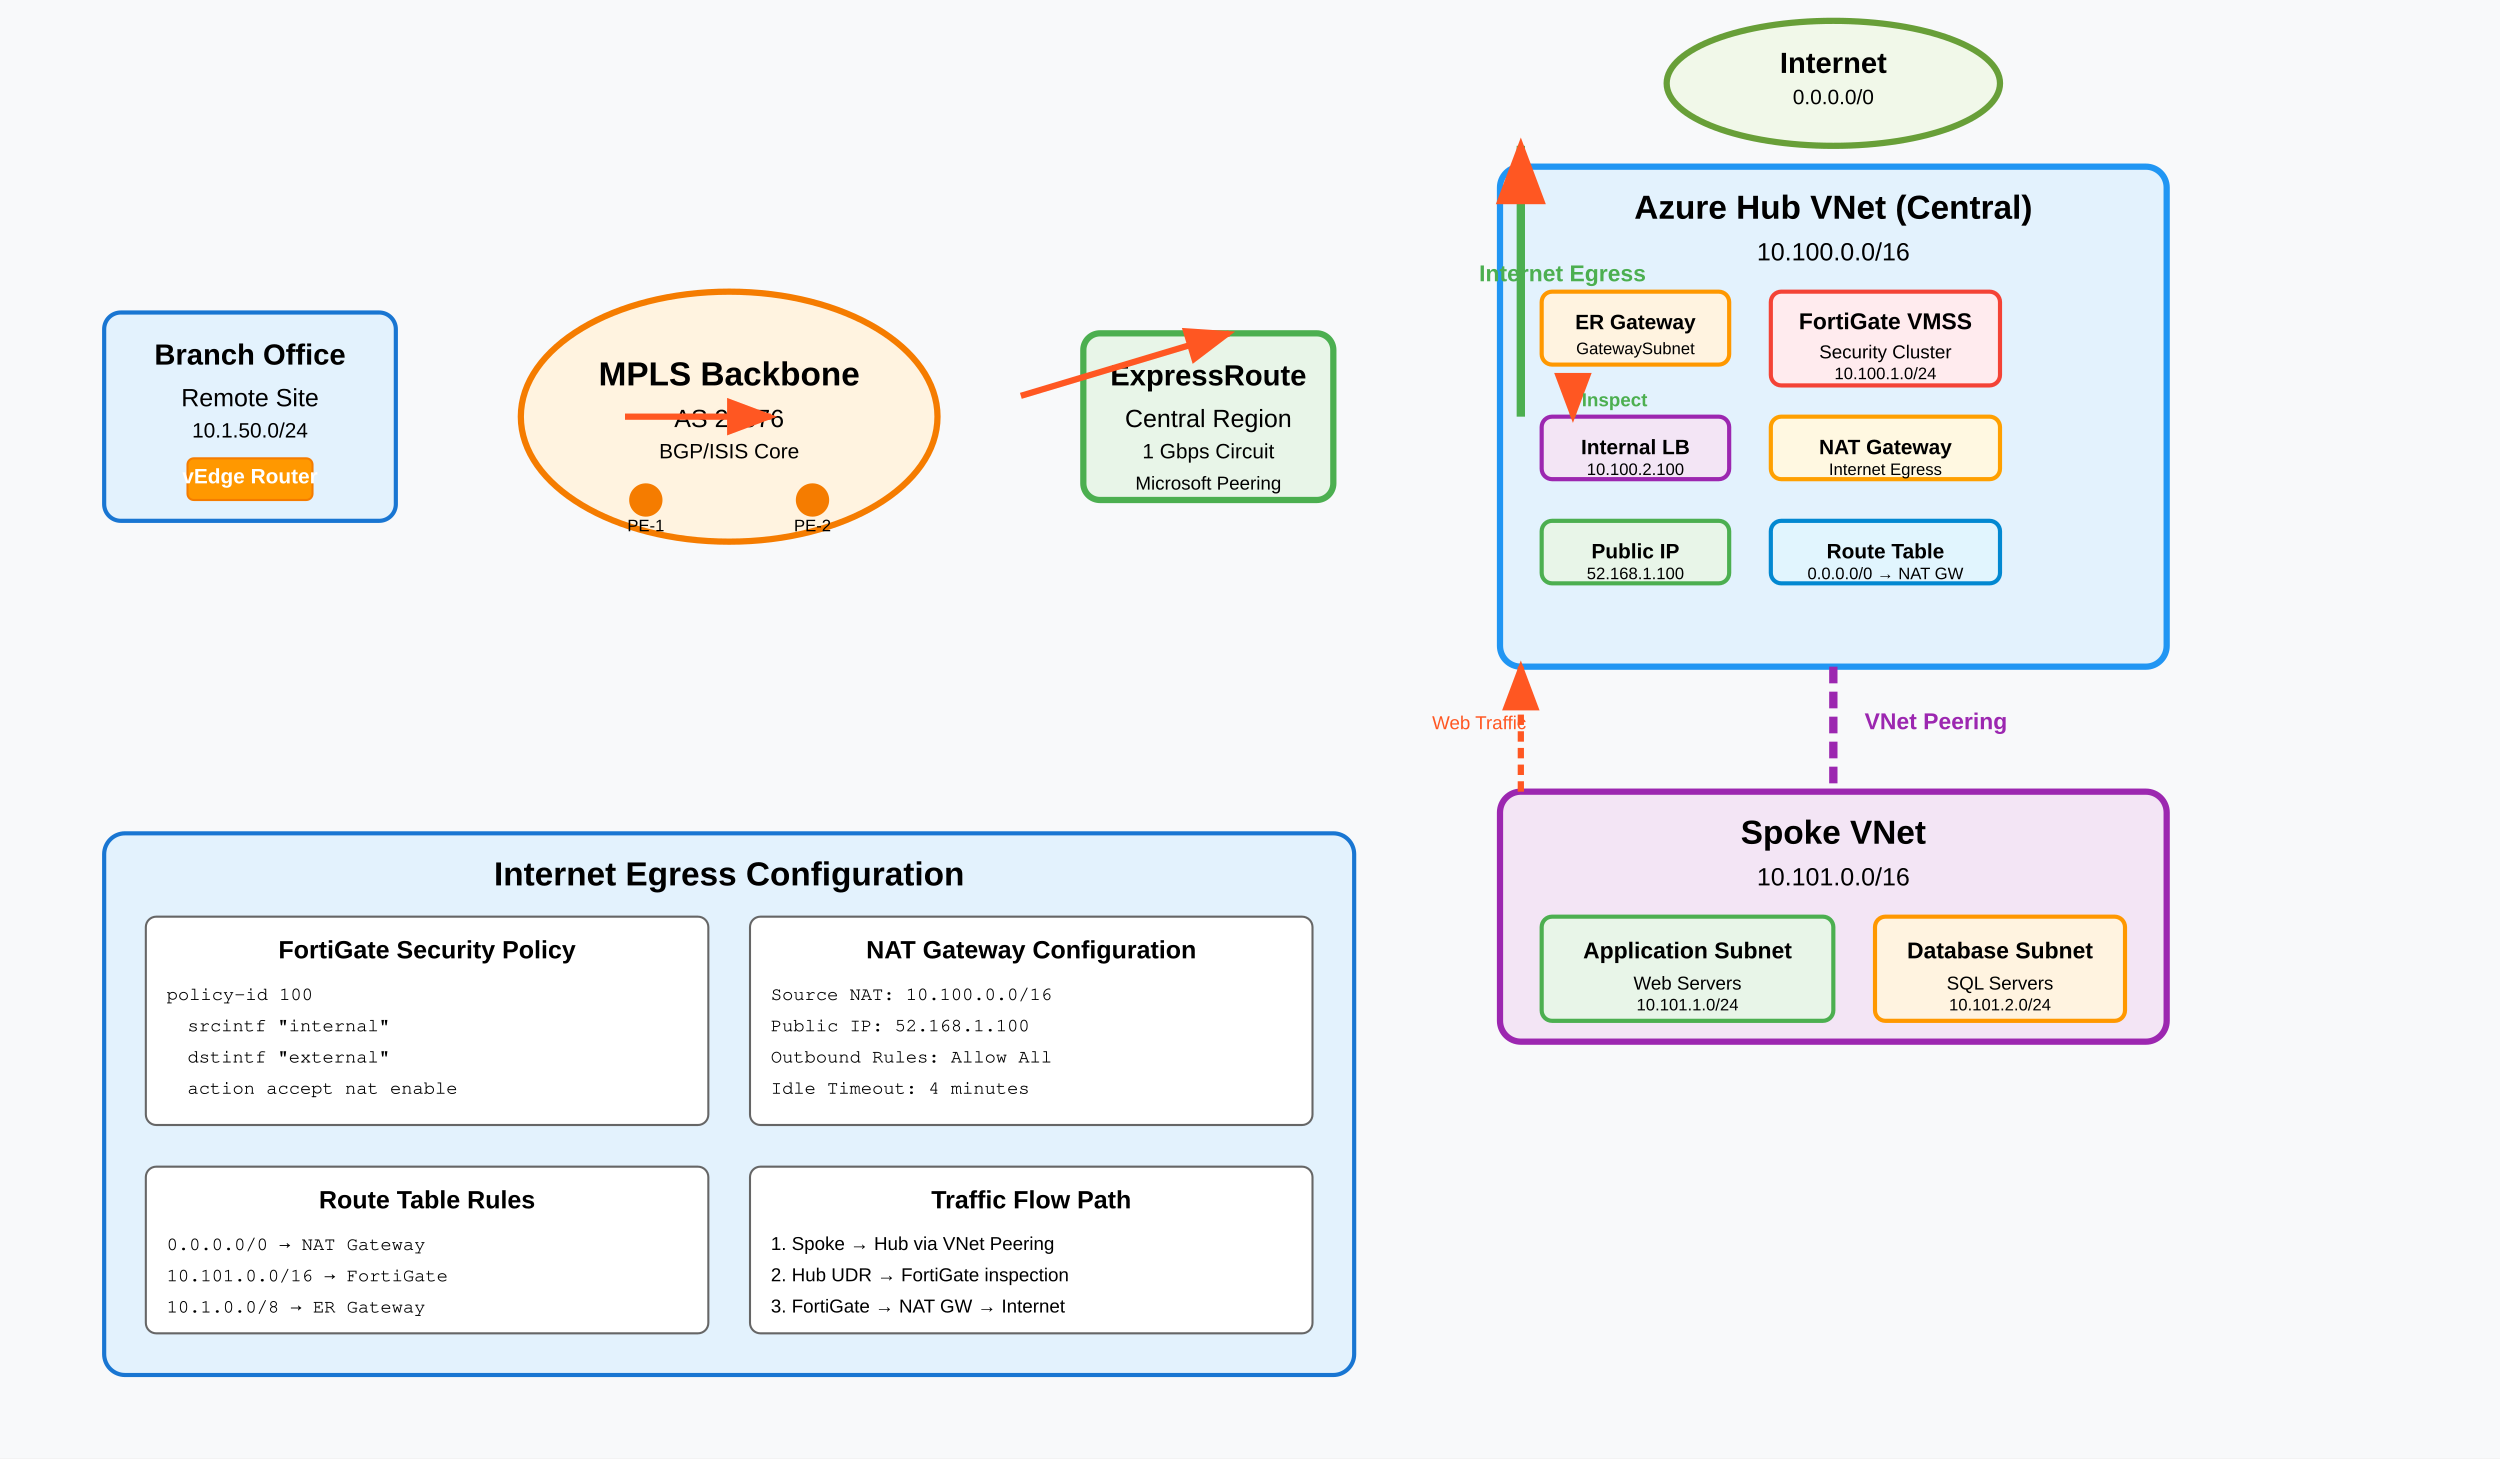
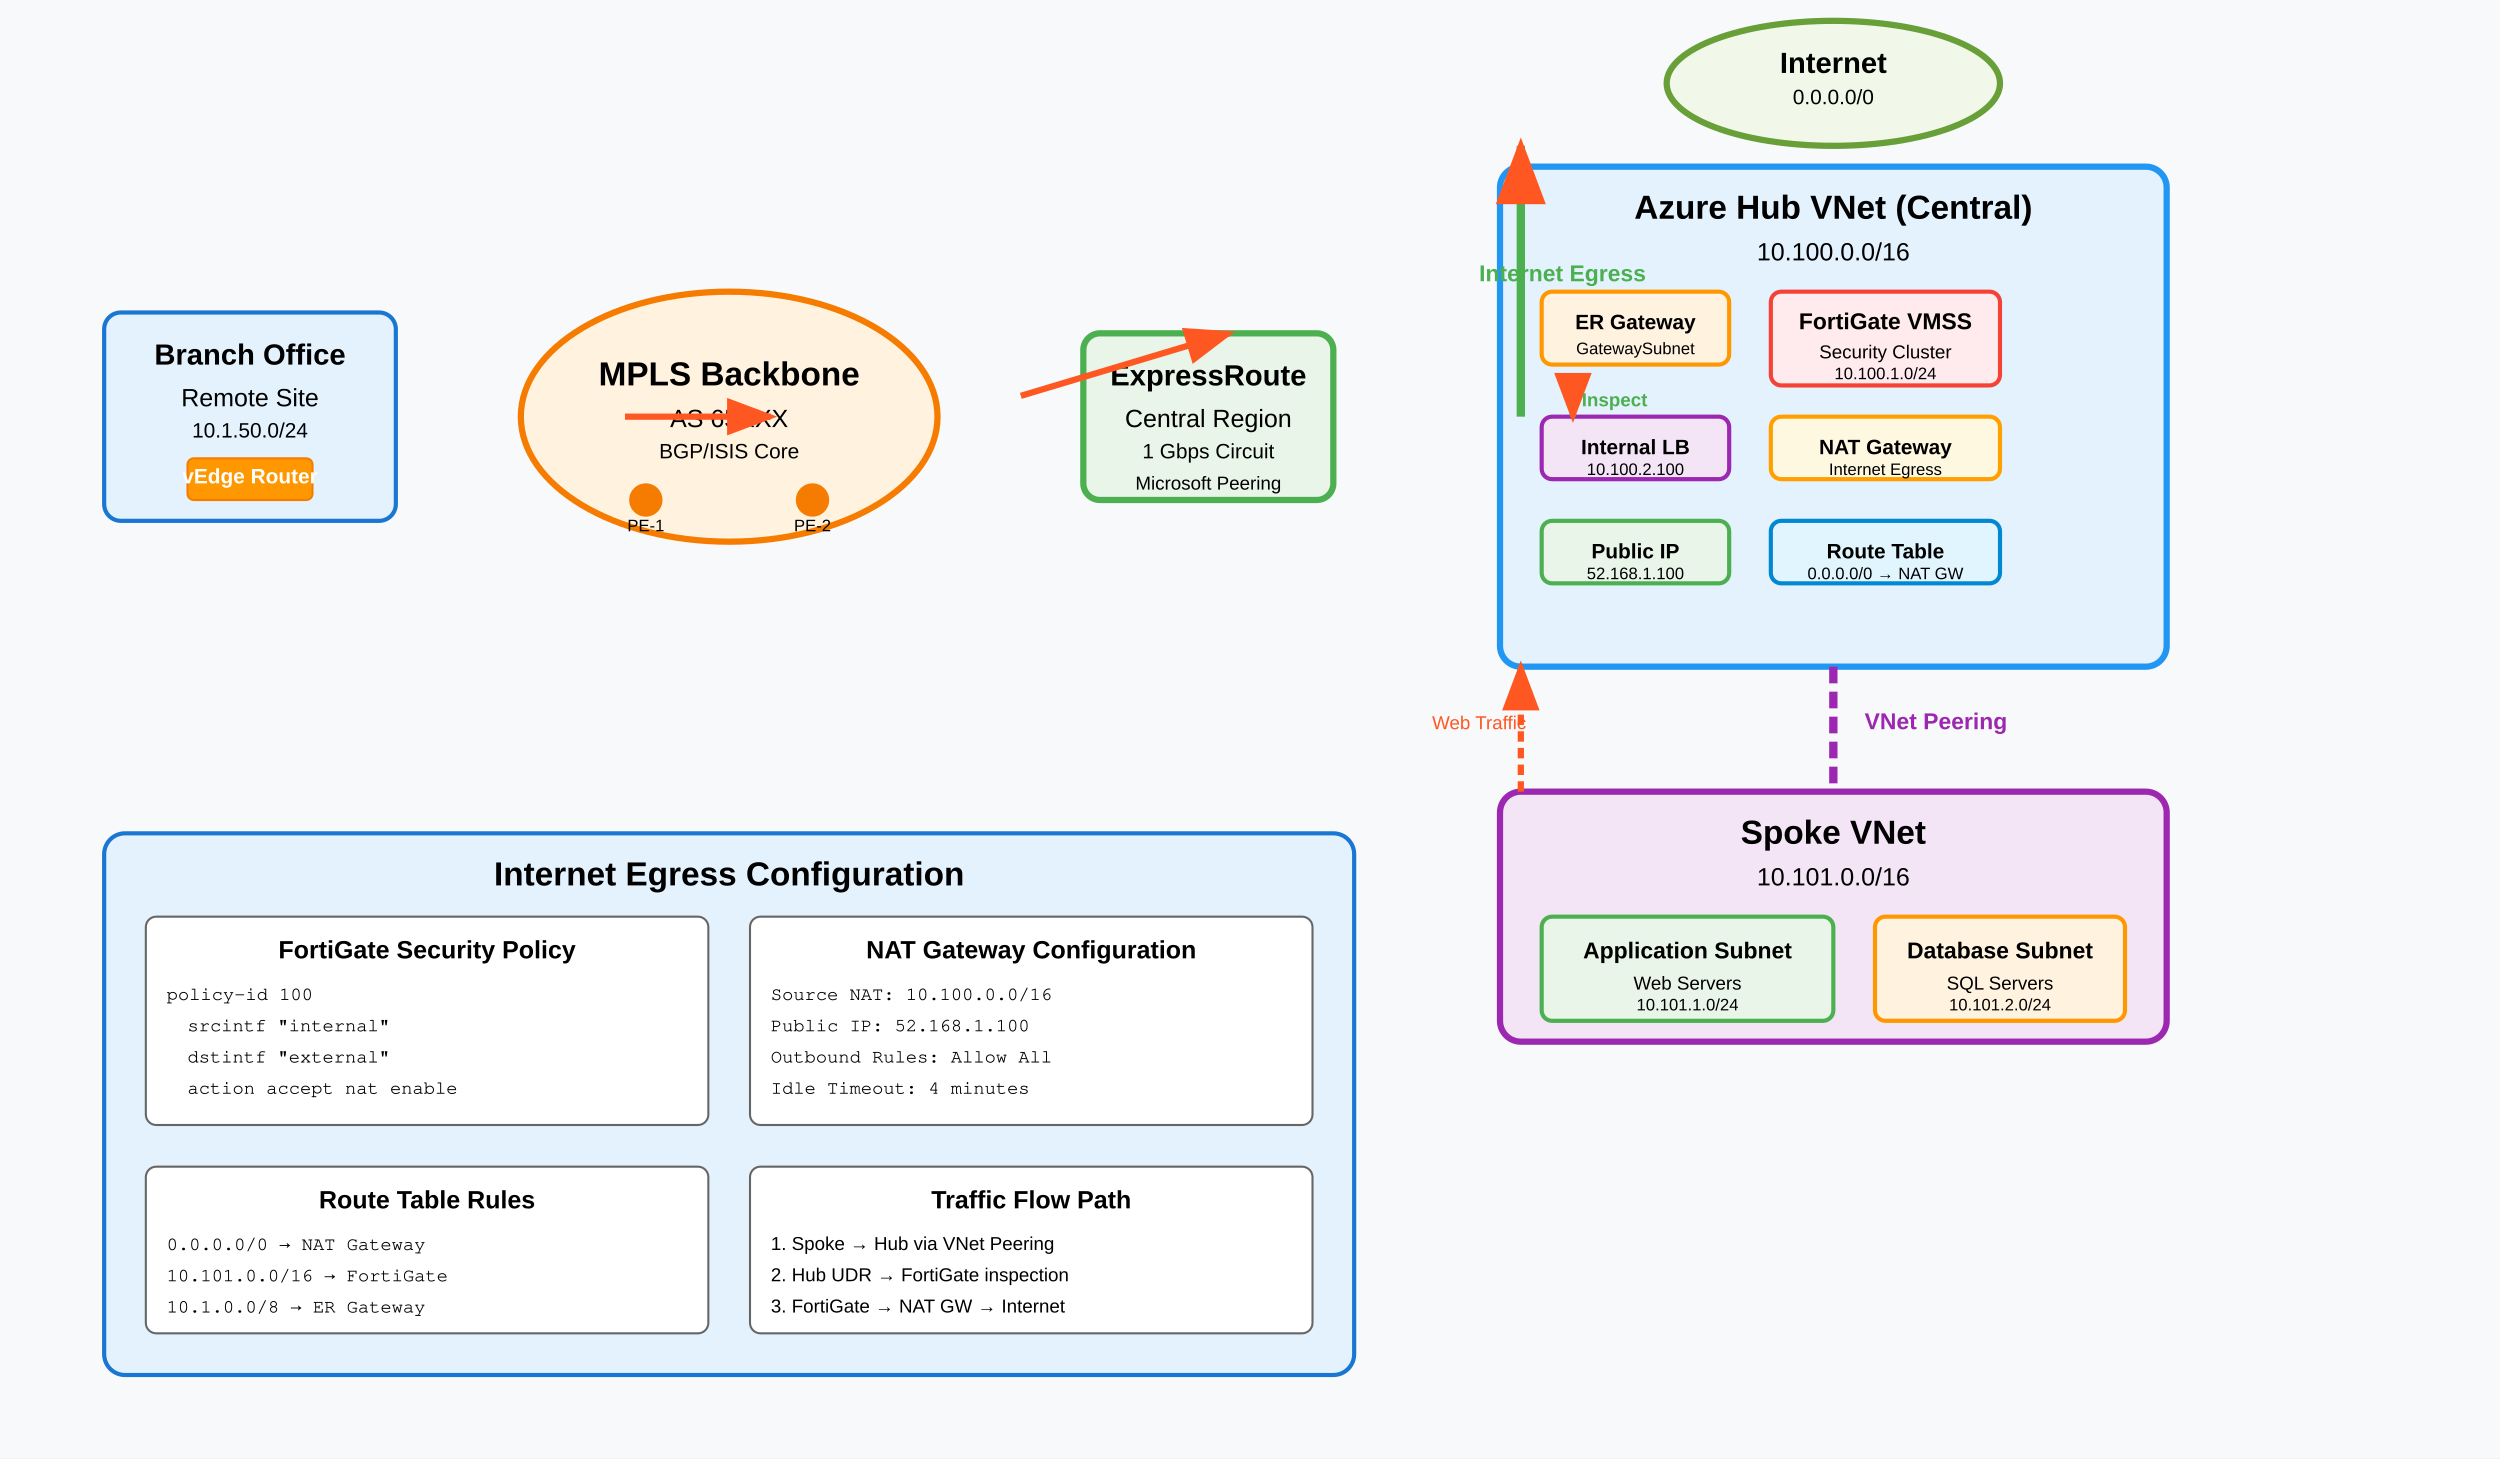
<svg xmlns="http://www.w3.org/2000/svg" viewBox="0 0 1200 700">
  <rect width="1200" height="700" fill="#f8f9fa" />
  <g id="branch">
    <rect x="50" y="150" width="140" height="100" rx="8" fill="#e3f2fd" stroke="#1976d2" stroke-width="2" />
    <text x="120" y="175" text-anchor="middle" font-family="Arial" font-size="14" font-weight="bold">Branch Office</text>
    <text x="120" y="195" text-anchor="middle" font-family="Arial" font-size="12">Remote Site</text>
    <text x="120" y="210" text-anchor="middle" font-family="Arial" font-size="10">10.1.50.0/24</text>
    <rect x="90" y="220" width="60" height="20" rx="3" fill="#ff9800" stroke="#f57c00" />
    <text x="120" y="232" text-anchor="middle" font-family="Arial" font-size="10" fill="white" font-weight="bold">vEdge Router</text>
  </g>
  <g id="mpls">
    <ellipse cx="350" cy="200" rx="100" ry="60" fill="#fff3e0" stroke="#f57c00" stroke-width="3" />
    <text x="350" y="185" text-anchor="middle" font-family="Arial" font-size="16" font-weight="bold">MPLS Backbone</text>
-     <text x="350" y="205" text-anchor="middle" font-family="Arial" font-size="12">AS 25676</text>
+     <text x="350" y="205" text-anchor="middle" font-family="Arial" font-size="12">AS 65XXX</text>
    <text x="350" y="220" text-anchor="middle" font-family="Arial" font-size="10">BGP/ISIS Core</text>
    <circle cx="310" cy="240" r="8" fill="#f57c00" />
    <text x="310" y="255" text-anchor="middle" font-family="Arial" font-size="8">PE-1</text>
    <circle cx="390" cy="240" r="8" fill="#f57c00" />
    <text x="390" y="255" text-anchor="middle" font-family="Arial" font-size="8">PE-2</text>
  </g>
  <g id="expressroute">
    <rect x="520" y="160" width="120" height="80" rx="8" fill="#e8f5e8" stroke="#4caf50" stroke-width="3" />
    <text x="580" y="185" text-anchor="middle" font-family="Arial" font-size="14" font-weight="bold">ExpressRoute</text>
    <text x="580" y="205" text-anchor="middle" font-family="Arial" font-size="12">Central Region</text>
    <text x="580" y="220" text-anchor="middle" font-family="Arial" font-size="10">1 Gbps Circuit</text>
    <text x="580" y="235" text-anchor="middle" font-family="Arial" font-size="9">Microsoft Peering</text>
  </g>
  <g id="hub-vnet">
    <rect x="720" y="80" width="320" height="240" rx="10" fill="#e3f2fd" stroke="#2196f3" stroke-width="3" />
    <text x="880" y="105" text-anchor="middle" font-family="Arial" font-size="16" font-weight="bold">Azure Hub VNet (Central)</text>
    <text x="880" y="125" text-anchor="middle" font-family="Arial" font-size="12">10.100.0.0/16</text>
    <rect x="740" y="140" width="90" height="35" rx="5" fill="#fff3e0" stroke="#ff9800" stroke-width="2" />
    <text x="785" y="158" text-anchor="middle" font-family="Arial" font-size="10" font-weight="bold">ER Gateway</text>
    <text x="785" y="170" text-anchor="middle" font-family="Arial" font-size="8">GatewaySubnet</text>
    <rect x="850" y="140" width="110" height="45" rx="5" fill="#ffebee" stroke="#f44336" stroke-width="2" />
    <text x="905" y="158" text-anchor="middle" font-family="Arial" font-size="11" font-weight="bold">FortiGate VMSS</text>
    <text x="905" y="172" text-anchor="middle" font-family="Arial" font-size="9">Security Cluster</text>
    <text x="905" y="182" text-anchor="middle" font-family="Arial" font-size="8">10.100.1.0/24</text>
    <rect x="740" y="200" width="90" height="30" rx="5" fill="#f3e5f5" stroke="#9c27b0" stroke-width="2" />
    <text x="785" y="218" text-anchor="middle" font-family="Arial" font-size="10" font-weight="bold">Internal LB</text>
    <text x="785" y="228" text-anchor="middle" font-family="Arial" font-size="8">10.100.2.100</text>
    <rect x="850" y="200" width="110" height="30" rx="5" fill="#fff8e1" stroke="#ffa000" stroke-width="2" />
    <text x="905" y="218" text-anchor="middle" font-family="Arial" font-size="10" font-weight="bold">NAT Gateway</text>
    <text x="905" y="228" text-anchor="middle" font-family="Arial" font-size="8">Internet Egress</text>
    <rect x="740" y="250" width="90" height="30" rx="5" fill="#e8f5e8" stroke="#4caf50" stroke-width="2" />
    <text x="785" y="268" text-anchor="middle" font-family="Arial" font-size="10" font-weight="bold">Public IP</text>
    <text x="785" y="278" text-anchor="middle" font-family="Arial" font-size="8">52.168.1.100</text>
    <rect x="850" y="250" width="110" height="30" rx="5" fill="#e1f5fe" stroke="#0288d1" stroke-width="2" />
    <text x="905" y="268" text-anchor="middle" font-family="Arial" font-size="10" font-weight="bold">Route Table</text>
    <text x="905" y="278" text-anchor="middle" font-family="Arial" font-size="8">0.0.0.0/0 → NAT GW</text>
  </g>
  <g id="spoke-vnet">
    <rect x="720" y="380" width="320" height="120" rx="10" fill="#f3e5f5" stroke="#9c27b0" stroke-width="3" />
    <text x="880" y="405" text-anchor="middle" font-family="Arial" font-size="16" font-weight="bold">Spoke VNet</text>
    <text x="880" y="425" text-anchor="middle" font-family="Arial" font-size="12">10.101.0.0/16</text>
    <rect x="740" y="440" width="140" height="50" rx="5" fill="#e8f5e8" stroke="#4caf50" stroke-width="2" />
    <text x="810" y="460" text-anchor="middle" font-family="Arial" font-size="11" font-weight="bold">Application Subnet</text>
    <text x="810" y="475" text-anchor="middle" font-family="Arial" font-size="9">Web Servers</text>
    <text x="810" y="485" text-anchor="middle" font-family="Arial" font-size="8">10.101.1.0/24</text>
    <rect x="900" y="440" width="120" height="50" rx="5" fill="#fff3e0" stroke="#ff9800" stroke-width="2" />
    <text x="960" y="460" text-anchor="middle" font-family="Arial" font-size="11" font-weight="bold">Database Subnet</text>
    <text x="960" y="475" text-anchor="middle" font-family="Arial" font-size="9">SQL Servers</text>
    <text x="960" y="485" text-anchor="middle" font-family="Arial" font-size="8">10.101.2.0/24</text>
  </g>
  <g id="internet">
    <ellipse cx="880" cy="40" rx="80" ry="30" fill="#f1f8e9" stroke="#689f38" stroke-width="3" />
    <text x="880" y="35" text-anchor="middle" font-family="Arial" font-size="14" font-weight="bold">Internet</text>
    <text x="880" y="50" text-anchor="middle" font-family="Arial" font-size="10">0.0.0.0/0</text>
  </g>
  <g id="peering">
    <path d="M 880 320 Q 880 340 880 380" stroke="#9c27b0" stroke-width="4" fill="none" stroke-dasharray="8,4" />
    <text x="895" y="350" font-family="Arial" font-size="11" fill="#9c27b0" font-weight="bold">VNet Peering</text>
  </g>
  <g id="arrows">
    <path d="M 300 200 L 370 200" stroke="#ff5722" stroke-width="3" fill="none" marker-end="url(#arrowhead)" />
    <path d="M 490 190 L 590 160" stroke="#ff5722" stroke-width="3" fill="none" marker-end="url(#arrowhead)" />
    <path d="M 755 185 L 755 200" stroke="#4caf50" stroke-width="3" fill="none" marker-end="url(#arrowhead)" />
    <text x="775" y="195" text-anchor="middle" font-family="Arial" font-size="9" fill="#4caf50" font-weight="bold">Inspect</text>
    <path d="M 730 200 L 730 70" stroke="#4caf50" stroke-width="4" fill="none" marker-end="url(#arrowhead)" />
    <text x="750" y="135" text-anchor="middle" font-family="Arial" font-size="11" fill="#4caf50" font-weight="bold">Internet Egress</text>
    <path d="M 730 380 L 730 320" stroke="#ff5722" stroke-width="3" fill="none" marker-end="url(#arrowhead)" stroke-dasharray="5,3" />
    <text x="710" y="350" text-anchor="middle" font-family="Arial" font-size="9" fill="#ff5722">Web Traffic</text>
  </g>
  <defs>
    <marker id="arrowhead" markerWidth="8" markerHeight="6" refX="7" refY="3" orient="auto">
      <polygon points="0 0, 8 3, 0 6" fill="#ff5722" />
    </marker>
  </defs>
  <g id="config-box">
    <rect x="50" y="400" width="600" height="260" rx="10" fill="#e3f2fd" stroke="#1976d2" stroke-width="2" />
    <text x="350" y="425" text-anchor="middle" font-family="Arial" font-size="16" font-weight="bold">Internet Egress Configuration</text>
    <rect x="70" y="440" width="270" height="100" rx="5" fill="#fff" stroke="#666" />
    <text x="205" y="460" text-anchor="middle" font-family="Arial" font-size="12" font-weight="bold">FortiGate Security Policy</text>
    <text x="80" y="480" font-family="Courier" font-size="9">policy-id 100</text>
    <text x="90" y="495" font-family="Courier" font-size="9">srcintf "internal"</text>
    <text x="90" y="510" font-family="Courier" font-size="9">dstintf "external"</text>
    <text x="90" y="525" font-family="Courier" font-size="9">action accept nat enable</text>
    <rect x="360" y="440" width="270" height="100" rx="5" fill="#fff" stroke="#666" />
    <text x="495" y="460" text-anchor="middle" font-family="Arial" font-size="12" font-weight="bold">NAT Gateway Configuration</text>
    <text x="370" y="480" font-family="Courier" font-size="9">Source NAT: 10.100.0.0/16</text>
    <text x="370" y="495" font-family="Courier" font-size="9">Public IP: 52.168.1.100</text>
    <text x="370" y="510" font-family="Courier" font-size="9">Outbound Rules: Allow All</text>
    <text x="370" y="525" font-family="Courier" font-size="9">Idle Timeout: 4 minutes</text>
    <rect x="70" y="560" width="270" height="80" rx="5" fill="#fff" stroke="#666" />
    <text x="205" y="580" text-anchor="middle" font-family="Arial" font-size="12" font-weight="bold">Route Table Rules</text>
    <text x="80" y="600" font-family="Courier" font-size="9">0.0.0.0/0 → NAT Gateway</text>
    <text x="80" y="615" font-family="Courier" font-size="9">10.101.0.0/16 → FortiGate</text>
    <text x="80" y="630" font-family="Courier" font-size="9">10.1.0.0/8 → ER Gateway</text>
    <rect x="360" y="560" width="270" height="80" rx="5" fill="#fff" stroke="#666" />
    <text x="495" y="580" text-anchor="middle" font-family="Arial" font-size="12" font-weight="bold">Traffic Flow Path</text>
    <text x="370" y="600" font-family="Arial" font-size="9">1. Spoke → Hub via VNet Peering</text>
    <text x="370" y="615" font-family="Arial" font-size="9">2. Hub UDR → FortiGate inspection</text>
    <text x="370" y="630" font-family="Arial" font-size="9">3. FortiGate → NAT GW → Internet</text>
  </g>
</svg>
